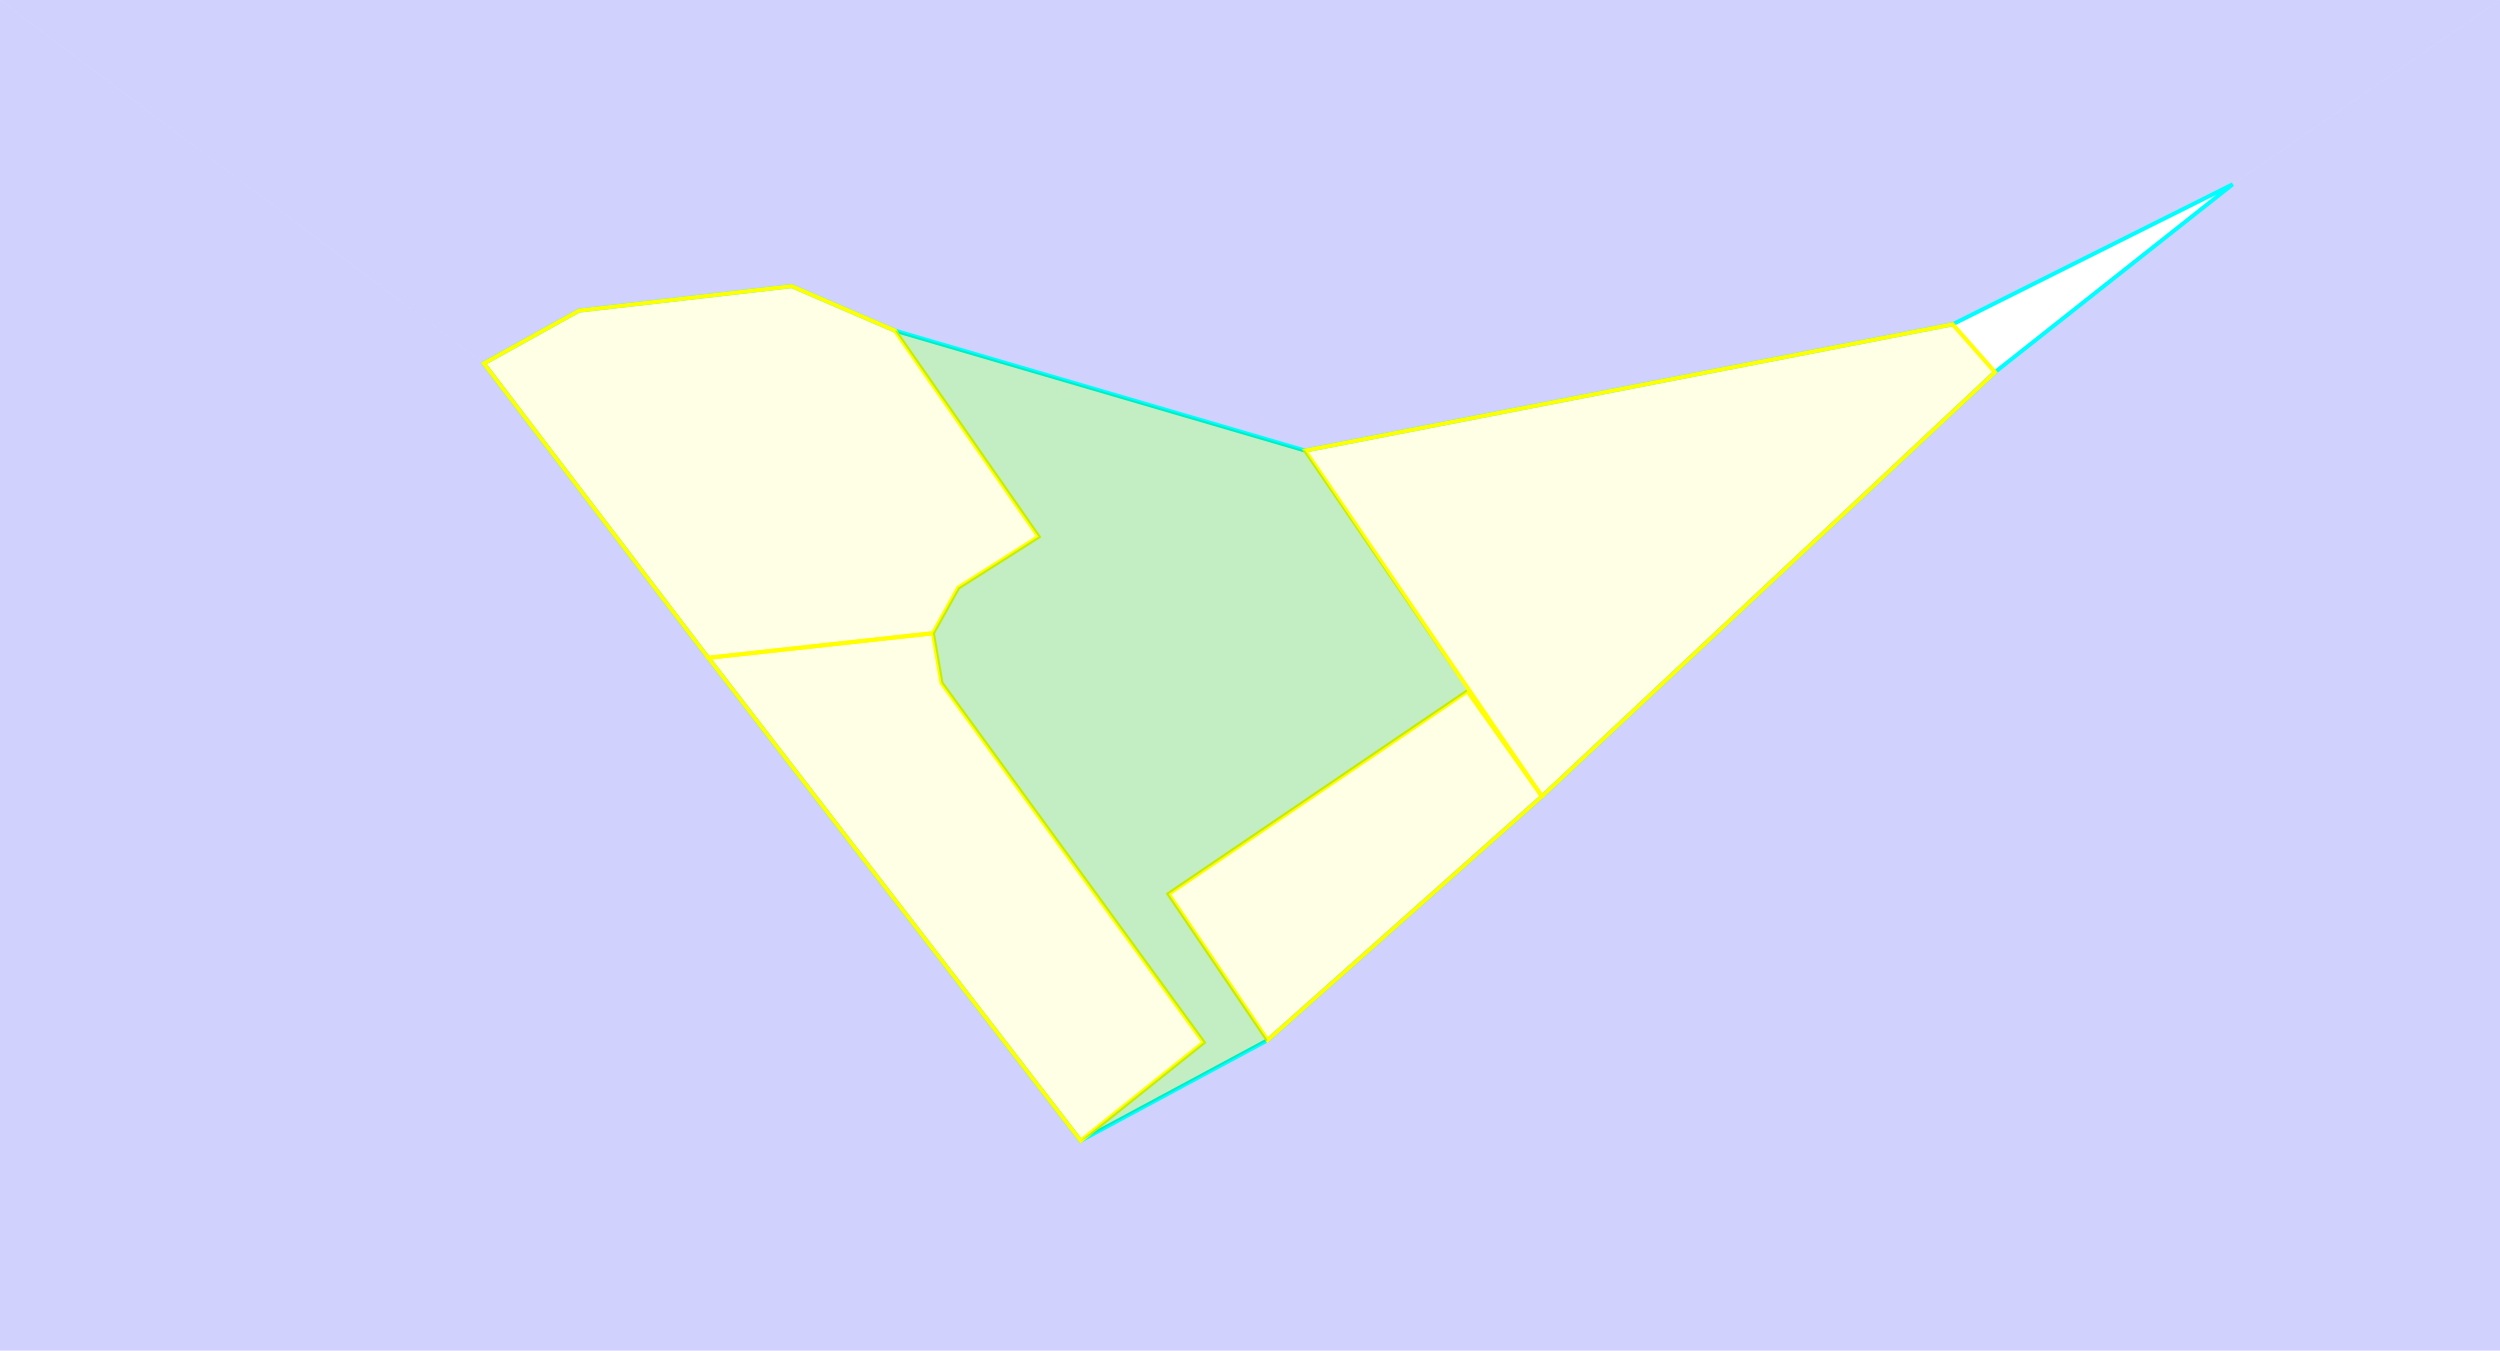
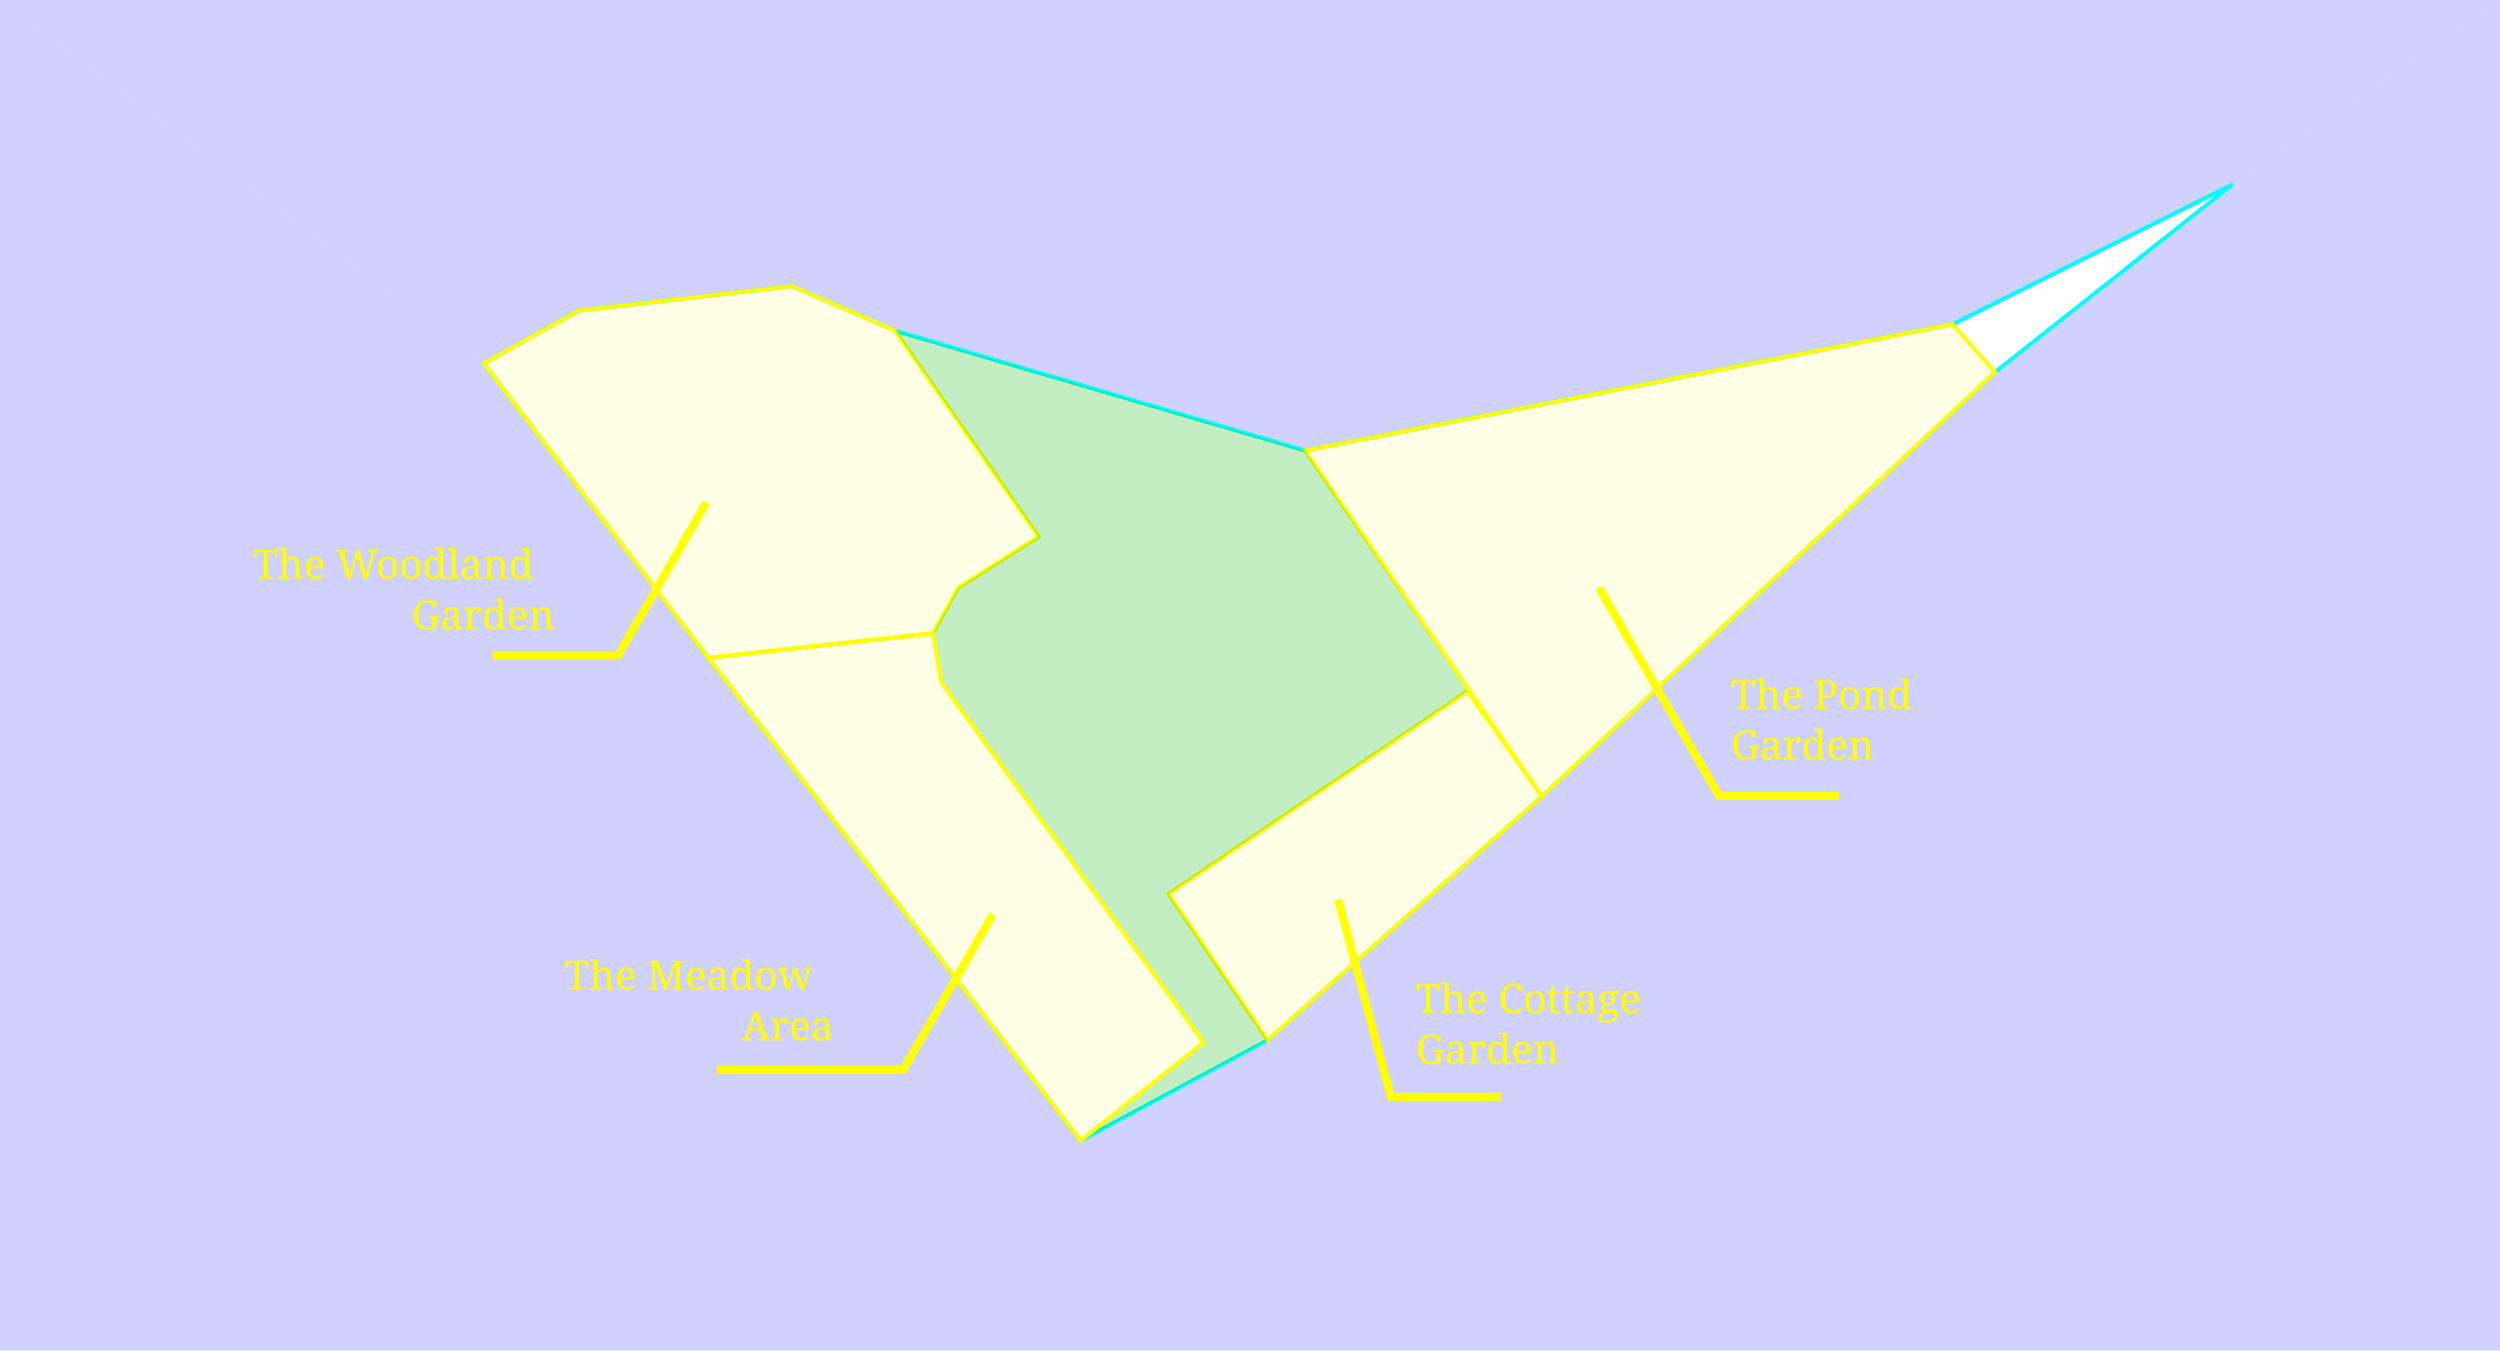
- <svg xmlns="http://www.w3.org/2000/svg" width="2473" height="1336" viewBox="0 0 654.315 353.483" version="1.1" id="svg8">
+ <svg xmlns="http://www.w3.org/2000/svg" xmlns:xlink="http://www.w3.org/1999/xlink" width="2473" height="1336" viewBox="0 0 654.315 353.483" version="1.1" id="svg8">
  <defs id="defs2" />
  <g id="layer1">
    <g id="g863" style="fill:#0000fd;fill-opacity:0.181">
      <path style="fill:#0000fd;stroke:none;stroke-width:0.265px;stroke-linecap:butt;stroke-linejoin:miter;stroke-opacity:1;fill-opacity:0.181" d="M 0,0 H 654.315 L 584.363,48.233 511.065,84.87 341.585,117.926 234.22,86.529 207.203,74.883 151.549,81.289 126.62,95.116 0,0" id="path857" />
      <path style="fill:#0000fd;stroke:none;stroke-width:0.265px;stroke-linecap:butt;stroke-linejoin:miter;stroke-opacity:1;fill-opacity:0.181" d="M 0,0 126.62,95.116 282.845,298.56 331.769,272.246 403.578,208.437 522.148,97.408 584.363,48.233 654.315,0 V 353.483 H 0 V 0" id="path859" />
    </g>
    <path style="fill:none;stroke:#00feff;stroke-width:1.058;stroke-linecap:butt;stroke-linejoin:miter;stroke-opacity:1;stroke-miterlimit:4;stroke-dasharray:none" d="m 126.62,95.116 24.928,-13.827 55.655,-6.406 27.016,11.646 107.365,31.397 169.48,-33.056 73.298,-36.637 -62.215,49.175 -118.57,111.03 -71.809,63.809 -48.924,26.313 -97.489,-126.397 z" id="path855" />
-     <path style="fill:#ffff00;stroke:#fffd00;stroke-width:1.058;stroke-linecap:butt;stroke-linejoin:miter;stroke-opacity:1;stroke-miterlimit:4;stroke-dasharray:none;fill-opacity:0.1" d="m 331.769,272.246 -25.921,-38.263 78.22,-53.061 19.509,27.515 z" id="path24" />
-     <path style="fill:#ffff00;stroke:#ffff00;stroke-width:1.058;stroke-linecap:butt;stroke-linejoin:miter;stroke-opacity:1;fill-opacity:0.1;stroke-miterlimit:4;stroke-dasharray:none" d="M 403.578,208.437 341.585,117.926 511.065,84.87 522.148,97.408 403.578,208.437" id="path849" />
-     <path style="fill:#ffff00;stroke:#ffff00;stroke-width:1.058;stroke-linecap:butt;stroke-linejoin:miter;stroke-opacity:1;stroke-miterlimit:4;stroke-dasharray:none;fill-opacity:0.1" d="m 315.029,272.824 -32.184,25.735 -97.489,-126.397 58.813,-6.426 2.245,13.016 z" id="path851" />
-     <path style="fill:#ffff00;stroke:#ffff00;stroke-width:1.058;stroke-linecap:butt;stroke-linejoin:miter;stroke-opacity:1;fill-opacity:0.1;stroke-miterlimit:4;stroke-dasharray:none" d="m 185.356,172.163 -58.736,-77.047 24.928,-13.827 55.655,-6.406 27.016,11.646 37.597,53.931 -21.011,13.351 -6.637,11.926 z" id="path853" />
+     <a id="a890" xlink:href="https://www.homeforbutterflies.com/garden/cottage-garden" target="_top" xlink:title="The Cottage Garden">
+       <path style="fill:#ffff00;stroke:#fffd00;stroke-width:1.058;stroke-linecap:butt;stroke-linejoin:miter;stroke-opacity:1;stroke-miterlimit:4;stroke-dasharray:none;fill-opacity:0.1" d="m 331.769,272.246 -25.921,-38.263 78.22,-53.061 19.509,27.515 z" id="path24" />
+     </a>
+     <a id="a893" xlink:href="https://www.homeforbutterflies.com/garden/pond-garden" target="_top" xlink:title="The Pond Garden">
+       <path style="fill:#ffff00;stroke:#ffff00;stroke-width:1.058;stroke-linecap:butt;stroke-linejoin:miter;stroke-opacity:1;fill-opacity:0.1;stroke-miterlimit:4;stroke-dasharray:none" d="M 403.578,208.437 341.585,117.926 511.065,84.87 522.148,97.408 403.578,208.437" id="path849" />
+     </a>
+     <a id="a884" xlink:href="https://www.homeforbutterflies.com/garden/woodland-garden" target="_top" xlink:title="The Woodland Garden">
+       <path style="fill:#ffff00;stroke:#ffff00;stroke-width:1.058;stroke-linecap:butt;stroke-linejoin:miter;stroke-opacity:1;fill-opacity:0.1;stroke-miterlimit:4;stroke-dasharray:none" d="m 185.356,172.163 -58.736,-77.047 24.928,-13.827 55.655,-6.406 27.016,11.646 37.597,53.931 -21.011,13.351 -6.637,11.926 z" id="path853" />
+     </a>
    <path style="fill:#00b500;stroke:none;stroke-width:0.265px;stroke-linecap:butt;stroke-linejoin:miter;stroke-opacity:1;fill-opacity:0.235" d="m 282.845,298.56 32.184,-25.735 -68.615,-94.072 -2.245,-13.016 6.637,-11.926 21.011,-13.351 -37.597,-53.931 107.365,31.397 42.484,62.996 -78.22,53.061 25.921,38.263 -48.924,26.313" id="path865" />
+     <path style="fill:none;stroke:#ffff00;stroke-width:2.117;stroke-linecap:butt;stroke-linejoin:miter;stroke-opacity:1;stroke-miterlimit:4;stroke-dasharray:none" d="m 418.464,153.787 31.483,54.53 h 31.429" id="path847" />
+     <path style="fill:none;stroke:#ffff00;stroke-width:2.117;stroke-linecap:butt;stroke-linejoin:miter;stroke-opacity:1;stroke-miterlimit:4;stroke-dasharray:none" d="m 350.237,235.496 13.82,51.578 h 28.876" id="path850" />
+     <path style="fill:none;stroke:#ffff00;stroke-width:2.117;stroke-linecap:butt;stroke-linejoin:miter;stroke-opacity:1;stroke-miterlimit:4;stroke-dasharray:none" d="m 259.88,239.322 -23.52,40.738 h -48.718" id="path852" />
+     <path style="fill:none;stroke:#ffff00;stroke-width:2.117;stroke-linecap:butt;stroke-linejoin:miter;stroke-opacity:1;stroke-miterlimit:4;stroke-dasharray:none" d="m 184.911,131.451 -23.149,40.095 h -32.804" id="path854" />
+     <text xml:space="preserve" style="font-style:normal;font-weight:normal;font-size:10.583px;line-height:1.25;font-family:sans-serif;text-align:end;text-anchor:end;fill:#ffff00;fill-opacity:1;stroke:none;stroke-width:0.265" x="158.936" y="151.494" id="text858">
+       <tspan id="tspan856" x="158.936" y="151.494" style="font-style:normal;font-variant:normal;font-weight:normal;font-stretch:normal;font-family:serif;-inkscape-font-specification:serif;text-align:end;text-anchor:end;fill:#ffff00;stroke-width:0.265">The Woodland</tspan>
+       <tspan x="158.936" y="164.723" style="font-style:normal;font-variant:normal;font-weight:normal;font-stretch:normal;font-family:serif;-inkscape-font-specification:serif;text-align:end;text-anchor:end;fill:#ffff00;stroke-width:0.265" id="tspan860">Garden</tspan>
+     </text>
+     <text xml:space="preserve" style="font-style:normal;font-weight:normal;font-size:10.583px;line-height:1.25;font-family:sans-serif;text-align:end;text-anchor:end;fill:#ffff00;fill-opacity:1;stroke:none;stroke-width:0.265" x="231.932" y="259.036" id="text866">
+       <tspan id="tspan862" x="231.932" y="259.036" style="font-style:normal;font-variant:normal;font-weight:normal;font-stretch:normal;font-family:serif;-inkscape-font-specification:serif;text-align:end;text-anchor:end;fill:#ffff00;stroke-width:0.265">The Meadow</tspan>
+       <tspan x="231.932" y="272.265" style="font-style:normal;font-variant:normal;font-weight:normal;font-stretch:normal;font-family:serif;-inkscape-font-specification:serif;text-align:end;text-anchor:end;fill:#ffff00;stroke-width:0.265" id="tspan864">Area</tspan>
+     </text>
+     <text xml:space="preserve" style="font-style:normal;font-weight:normal;font-size:10.583px;line-height:1.25;font-family:sans-serif;text-align:end;text-anchor:end;fill:#ffff00;fill-opacity:1;stroke:none;stroke-width:0.265" x="370.534" y="265.142" id="text872">
+       <tspan id="tspan868" x="370.534" y="265.142" style="font-style:normal;font-variant:normal;font-weight:normal;font-stretch:normal;font-family:serif;-inkscape-font-specification:serif;text-align:start;text-anchor:start;fill:#ffff00;stroke-width:0.265">The Cottage</tspan>
+       <tspan x="370.534" y="278.371" style="font-style:normal;font-variant:normal;font-weight:normal;font-stretch:normal;font-family:serif;-inkscape-font-specification:serif;text-align:start;text-anchor:start;fill:#ffff00;stroke-width:0.265" id="tspan870">Garden</tspan>
+     </text>
+     <text xml:space="preserve" style="font-style:normal;font-weight:normal;font-size:10.583px;line-height:1.25;font-family:sans-serif;text-align:end;text-anchor:end;fill:#ffff00;fill-opacity:1;stroke:none;stroke-width:0.265" x="453.038" y="185.532" id="text878">
+       <tspan id="tspan874" x="453.038" y="185.532" style="font-style:normal;font-variant:normal;font-weight:normal;font-stretch:normal;font-family:serif;-inkscape-font-specification:serif;text-align:start;text-anchor:start;fill:#ffff00;stroke-width:0.265">The Pond</tspan>
+       <tspan x="453.038" y="198.762" style="font-style:normal;font-variant:normal;font-weight:normal;font-stretch:normal;font-family:serif;-inkscape-font-specification:serif;text-align:start;text-anchor:start;fill:#ffff00;stroke-width:0.265" id="tspan876">Garden</tspan>
+     </text>
+     <a id="a887" xlink:href="https://www.homeforbutterflies.com/garden/meadow-area" target="_top" xlink:title="The Meadow Area">
+       <path style="fill:#ffff00;stroke:#ffff00;stroke-width:1.058;stroke-linecap:butt;stroke-linejoin:miter;stroke-opacity:1;stroke-miterlimit:4;stroke-dasharray:none;fill-opacity:0.1" d="m 315.029,272.824 -32.184,25.735 -97.489,-126.397 58.813,-6.426 2.245,13.016 z" id="path851" />
+     </a>
  </g>
</svg>
